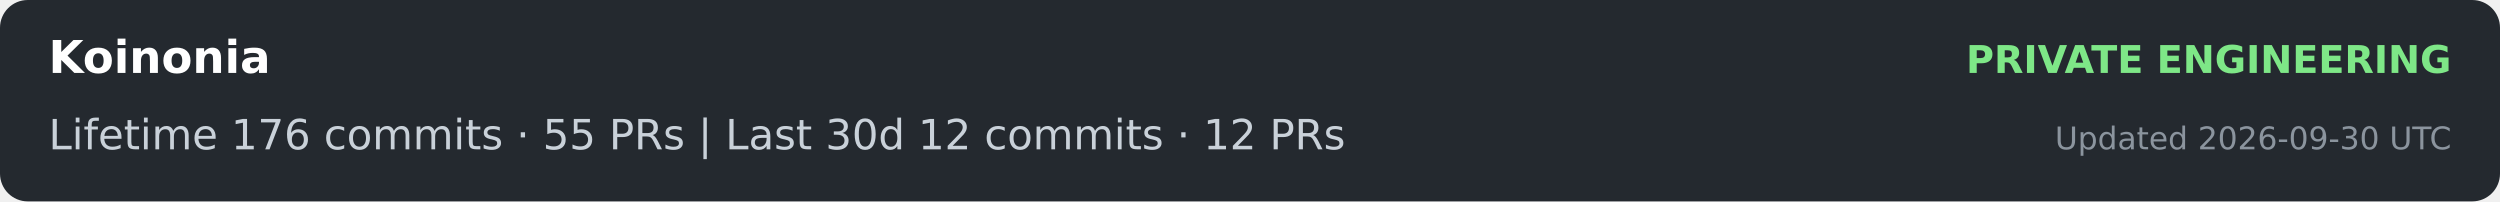
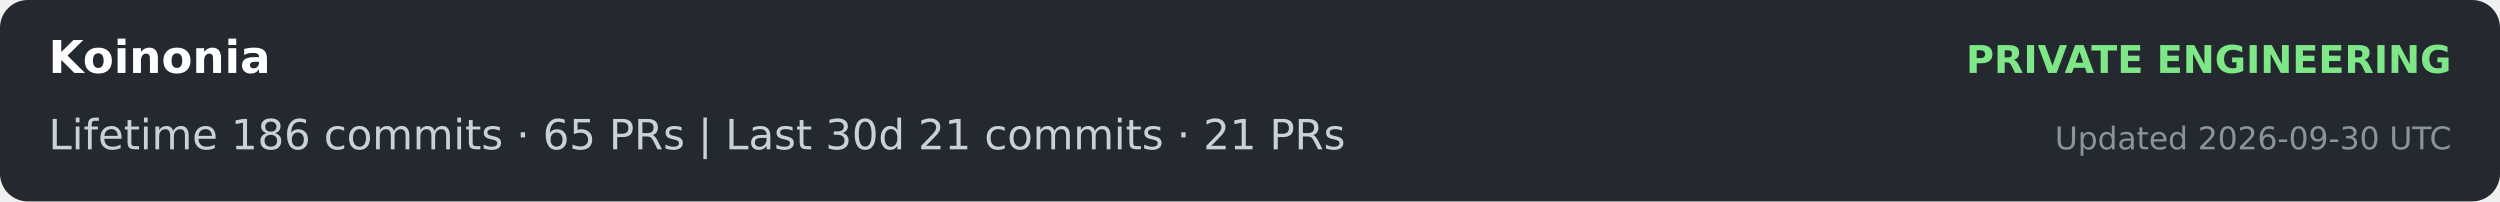
- <svg xmlns="http://www.w3.org/2000/svg" width="720" height="58" role="img" aria-label="Koinonia: lifetime 176 commits and 55 PRs; last 30 days 12 commits and 12 PRs">
+ <svg xmlns="http://www.w3.org/2000/svg" width="720" height="58" role="img" aria-label="Koinonia: lifetime 186 commits and 65 PRs; last 30 days 21 commits and 21 PRs">
  <rect width="720" height="58" rx="8" fill="#24292f" />
  <text x="14" y="21" fill="#ffffff" font-family="Verdana,DejaVu Sans,sans-serif" font-size="13" font-weight="700">Koinonia</text>
  <text x="706" y="21" text-anchor="end" fill="#7ee787" font-family="Verdana,DejaVu Sans,sans-serif" font-size="11" font-weight="700">PRIVATE ENGINEERING</text>
-   <text x="14" y="43" fill="#c9d1d9" font-family="Verdana,DejaVu Sans,sans-serif" font-size="12">Lifetime  176 commits · 55 PRs     |     Last 30d  12 commits · 12 PRs</text>
+   <text x="14" y="43" fill="#c9d1d9" font-family="Verdana,DejaVu Sans,sans-serif" font-size="12">Lifetime  186 commits · 65 PRs     |     Last 30d  21 commits · 21 PRs</text>
  <text x="706" y="43" text-anchor="end" fill="#8b949e" font-family="Verdana,DejaVu Sans,sans-serif" font-size="9">Updated 2026-09-30 UTC</text>
</svg>
